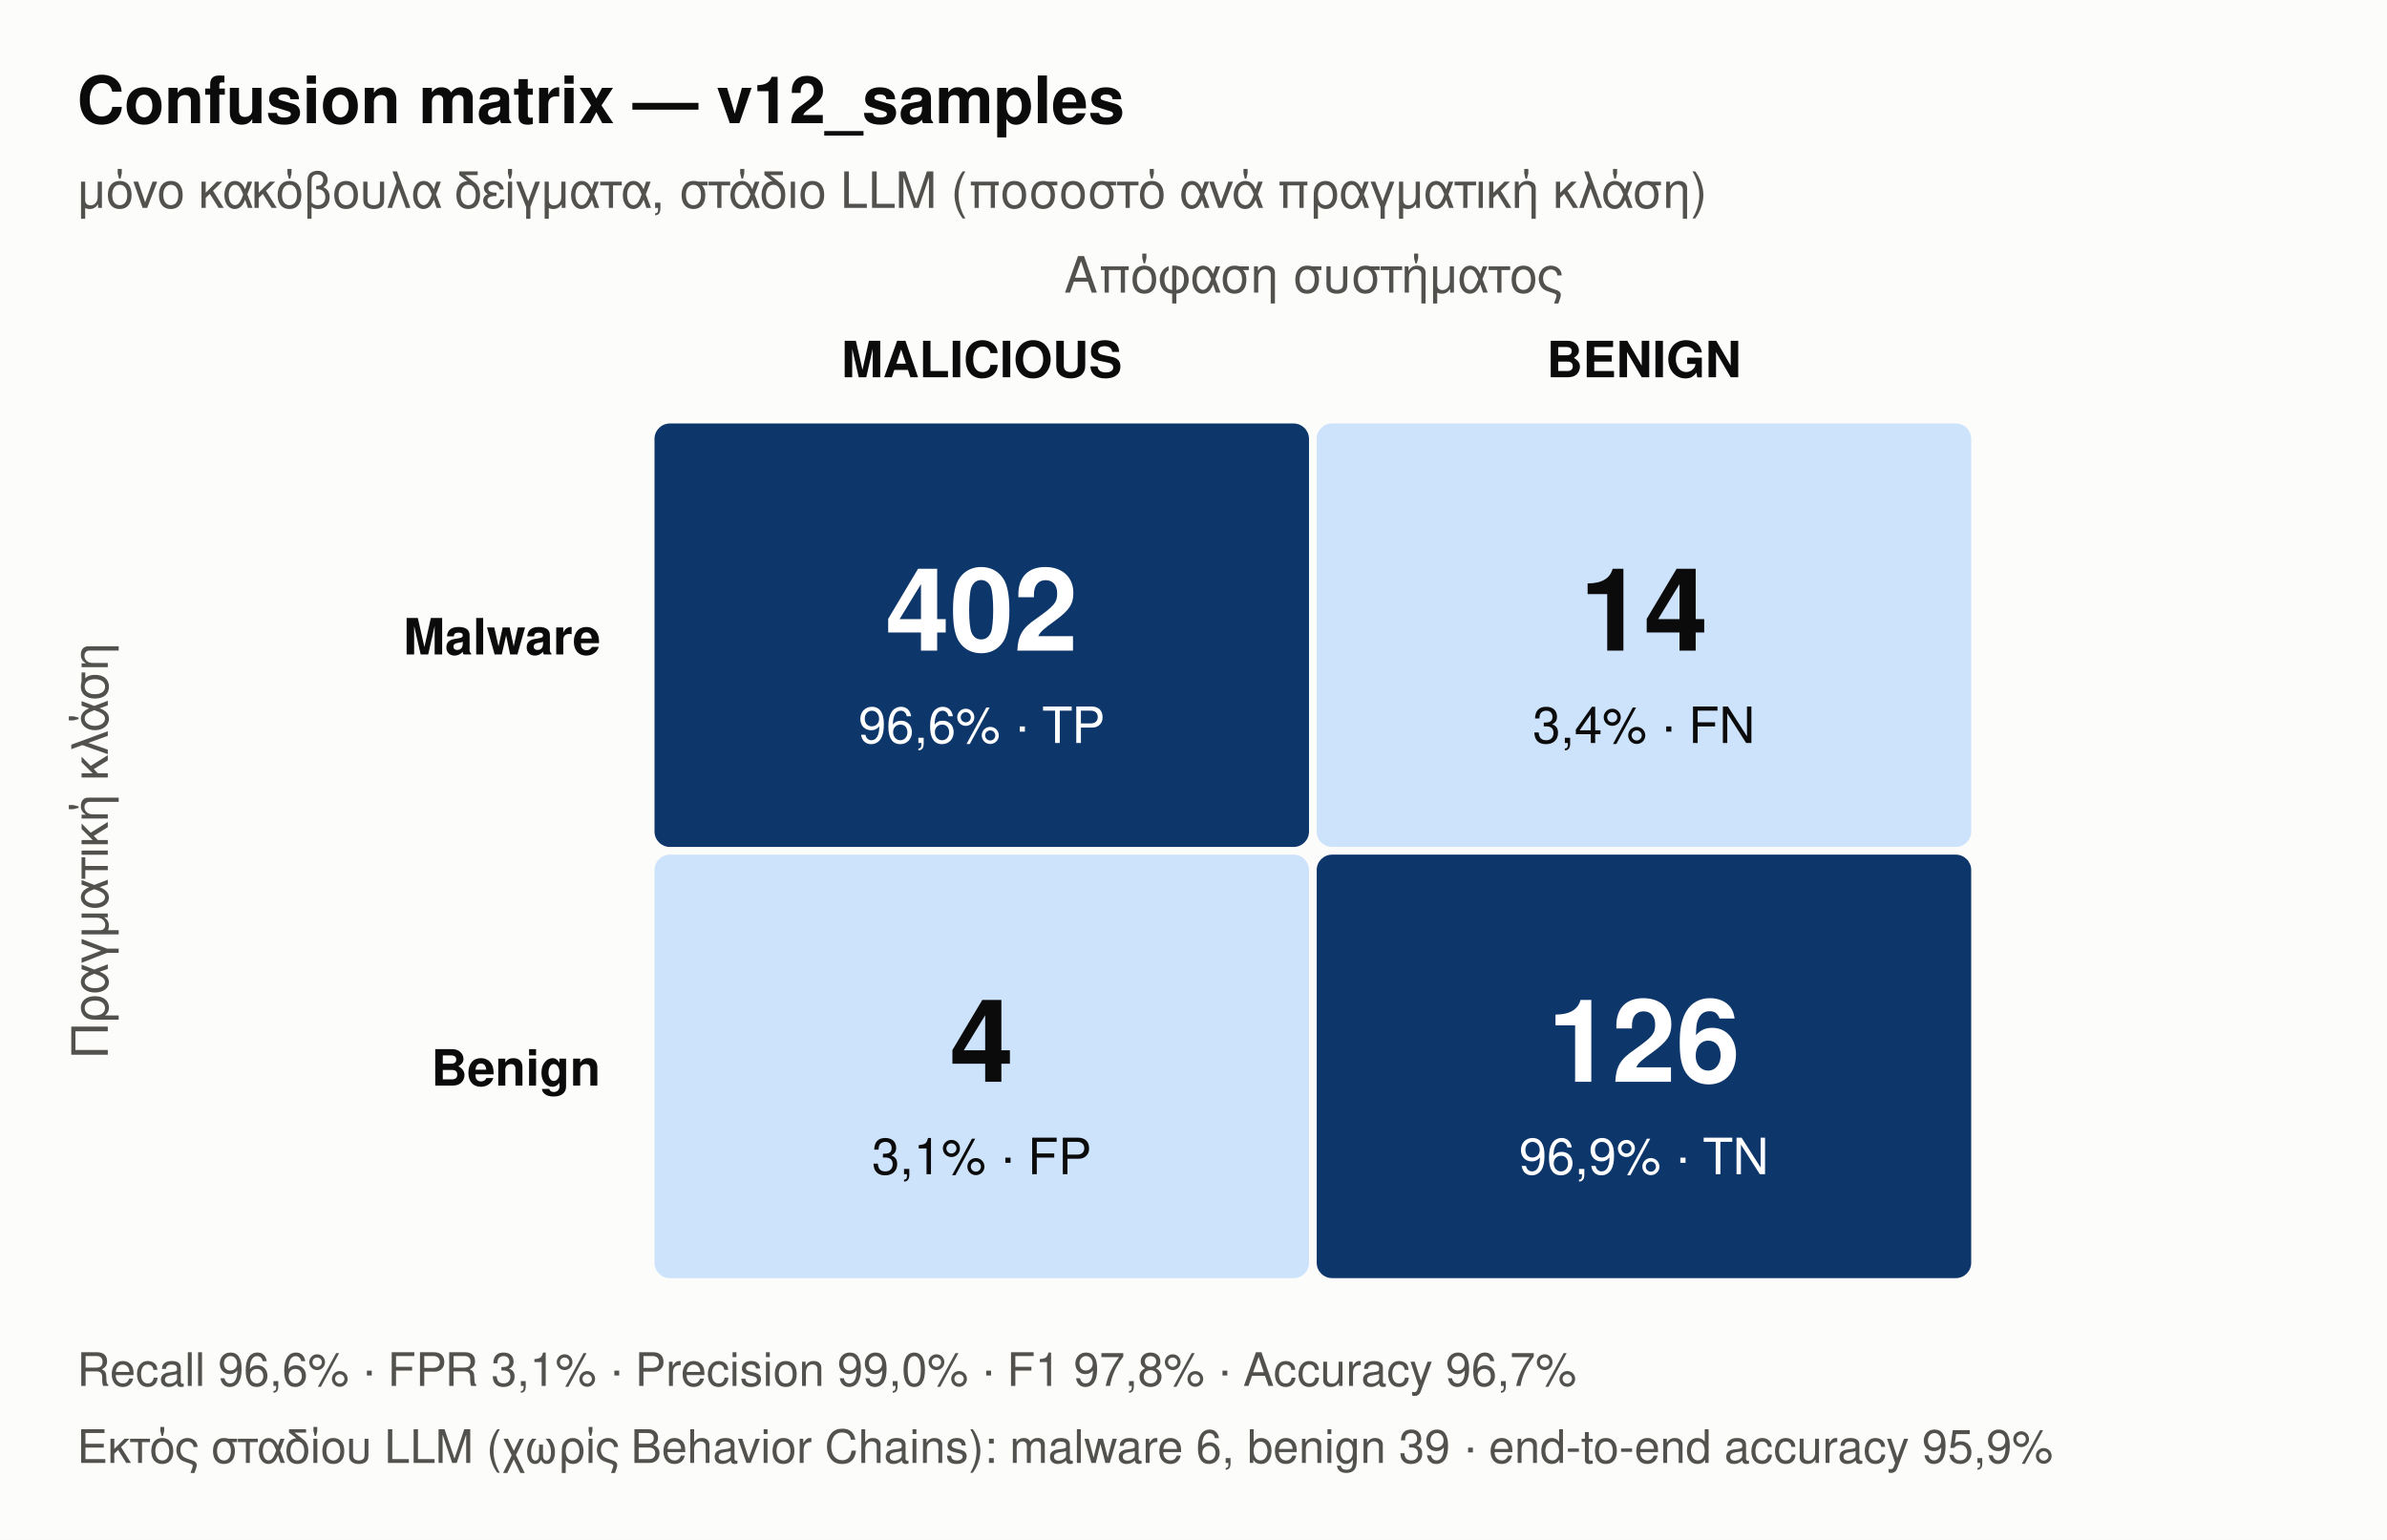
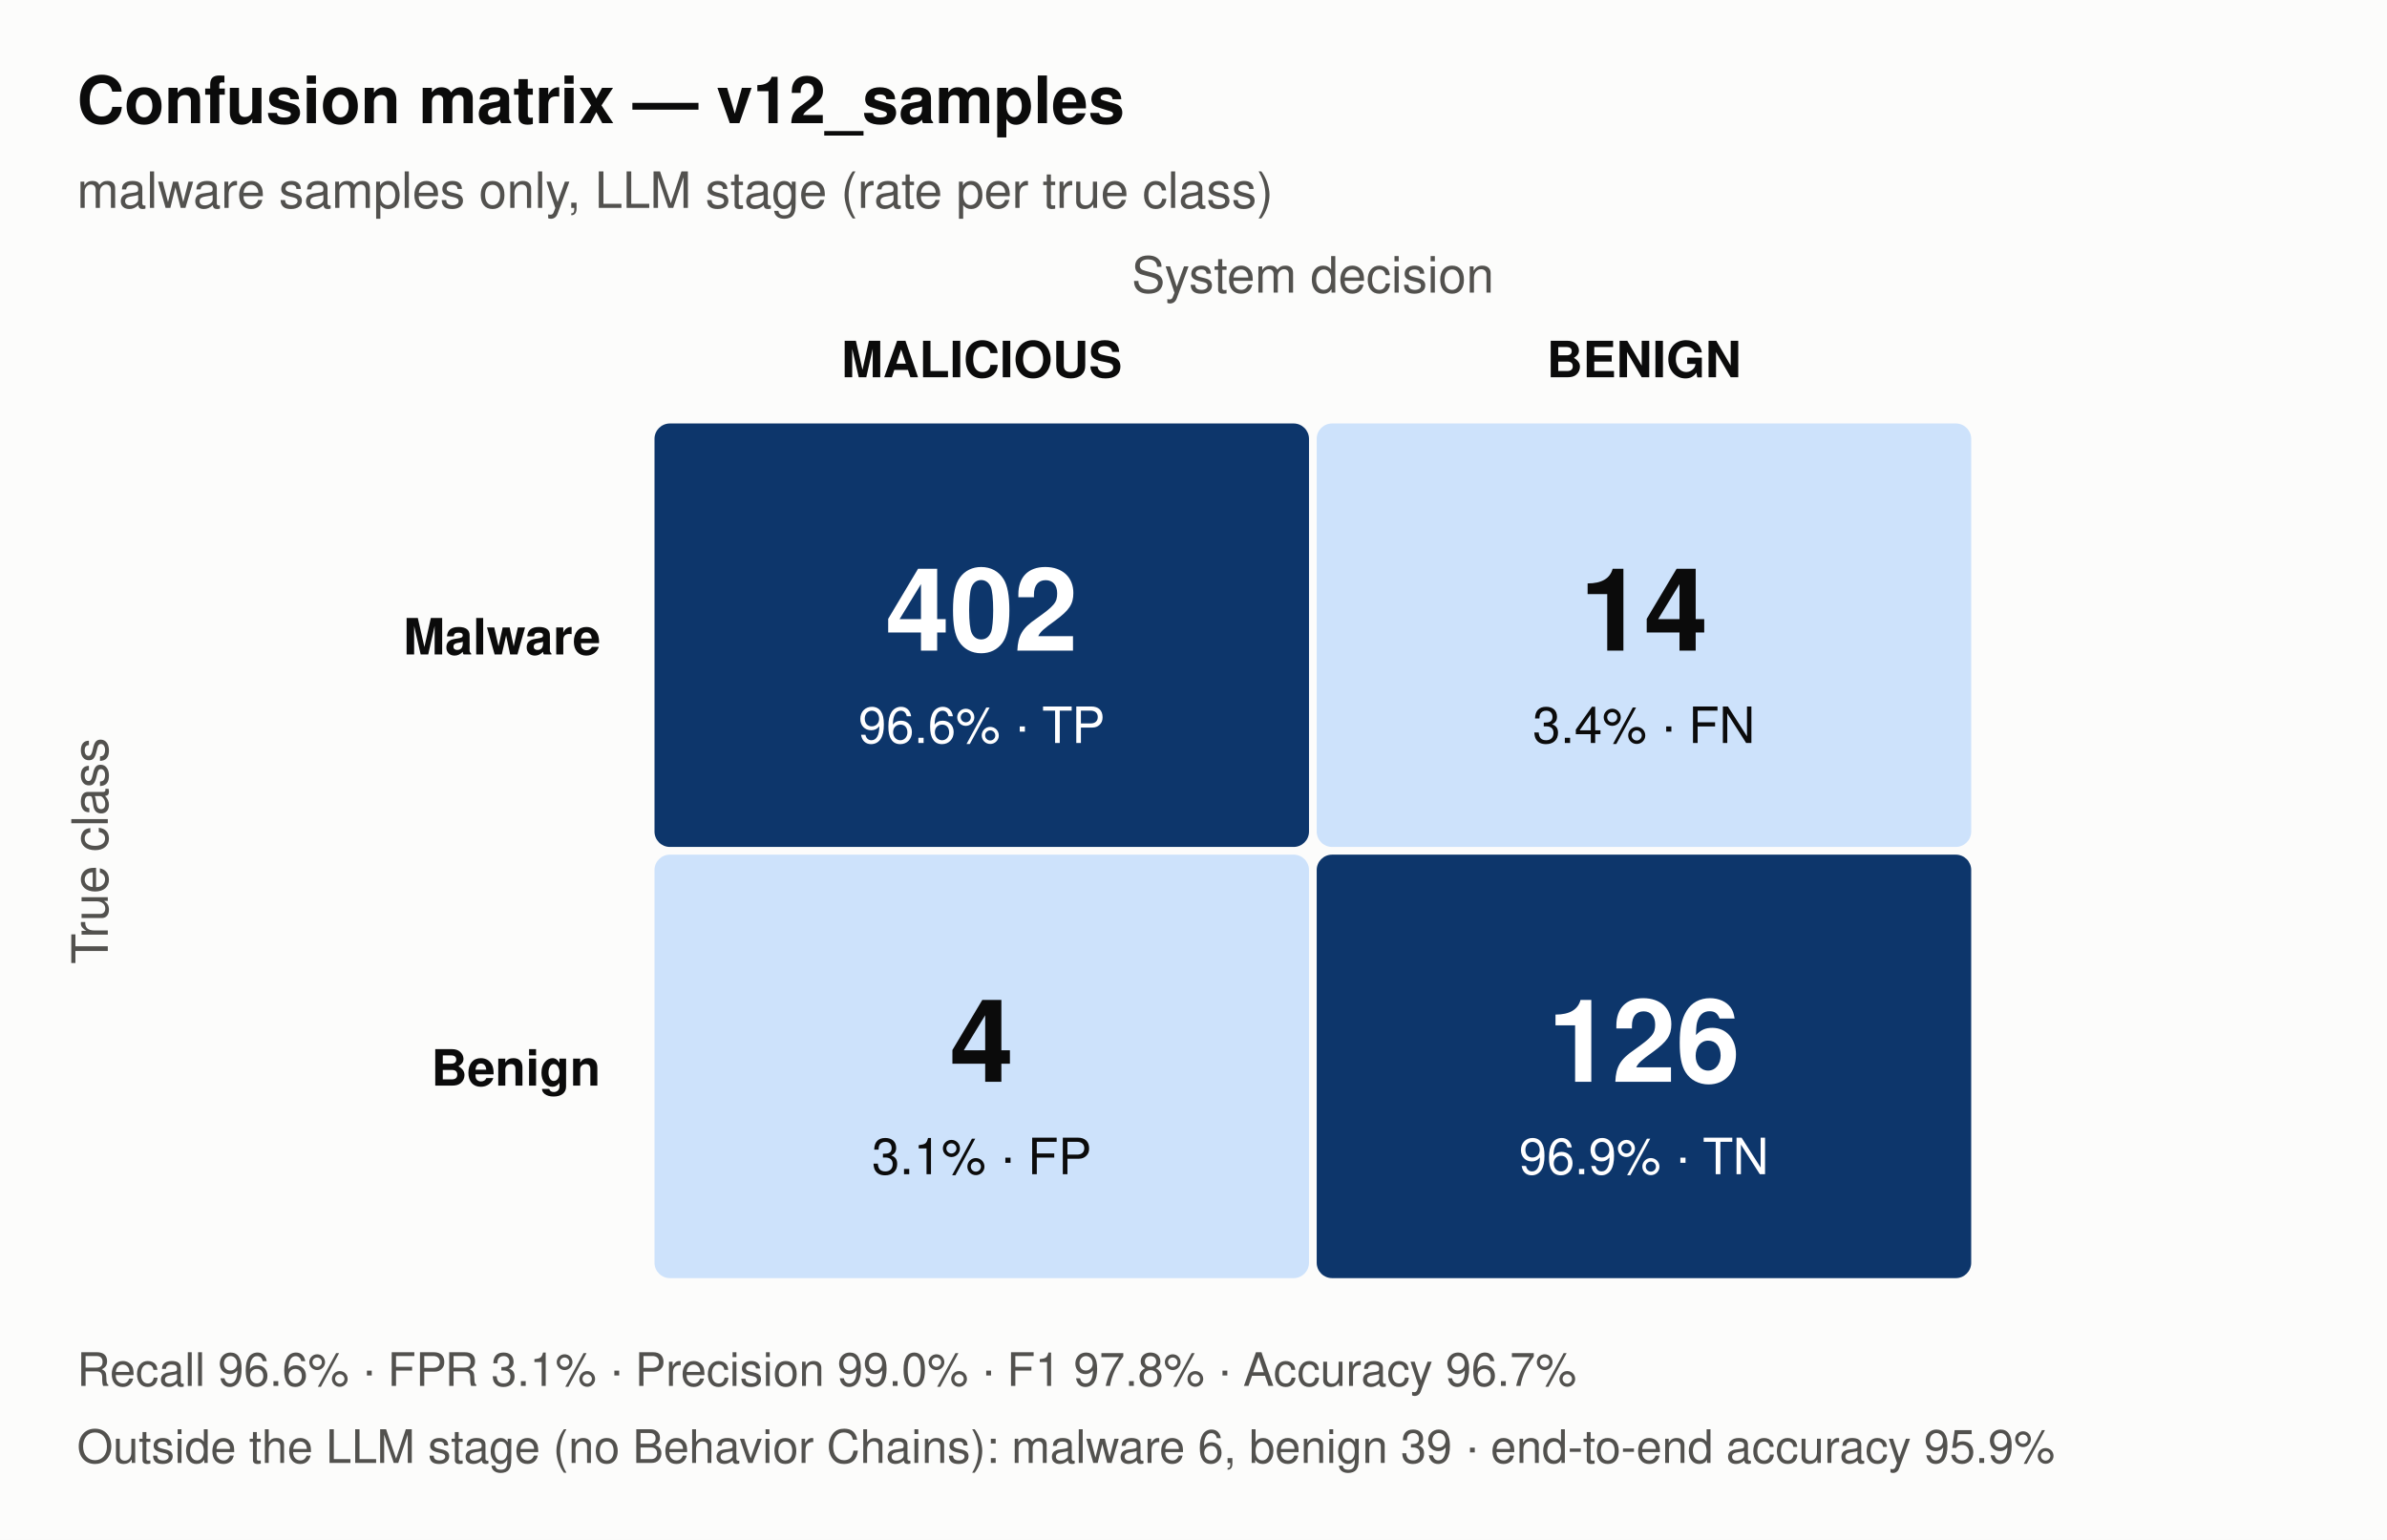
<svg xmlns="http://www.w3.org/2000/svg" viewBox="0 0 620 400" width="620" height="400" font-family="Helvetica, Arial, sans-serif">
  <rect width="620" height="400" fill="#fcfcfb" />
  <text x="20" y="32" font-size="17" font-weight="600" fill="#0b0b0b">Confusion matrix — v12_samples</text>
-   <text x="20" y="54" font-size="13" fill="#52514e">μόνο κακόβουλα δείγματα, στάδιο LLM (ποσοστό ανά πραγματική κλάση)</text>
-   <text x="341.0" y="76" font-size="13" fill="#52514e" text-anchor="middle">Απόφαση συστήματος</text>
+   <text x="20" y="54" font-size="13" fill="#52514e">malware samples only, LLM stage (rate per true class)</text>
+   <text x="341.0" y="76" font-size="13" fill="#52514e" text-anchor="middle">System decision</text>
  <text x="255.0" y="98" font-size="13" font-weight="600" fill="#0b0b0b" text-anchor="middle">MALICIOUS</text>
  <text x="427.0" y="98" font-size="13" font-weight="600" fill="#0b0b0b" text-anchor="middle">BENIGN</text>
-   <text transform="translate(28,221.0) rotate(-90)" font-size="13" fill="#52514e" text-anchor="middle">Πραγματική κλάση</text>
+   <text transform="translate(28,221.0) rotate(-90)" font-size="13" fill="#52514e" text-anchor="middle">True class</text>
  <text x="156" y="170.0" font-size="13" font-weight="600" fill="#0b0b0b" text-anchor="end">Malware</text>
  <g>
    <rect x="170" y="110" width="170" height="110" rx="4" fill="#0d366b" />
    <text x="255.0" y="169.0" font-size="30" font-weight="700" fill="#ffffff" text-anchor="middle">402</text>
-     <text x="255.0" y="193.0" font-size="13" fill="#ffffff" text-anchor="middle">96,6% · TP</text>
+     <text x="255.0" y="193.0" font-size="13" fill="#ffffff" text-anchor="middle">96.6% · TP</text>
  </g>
  <g>
    <rect x="342" y="110" width="170" height="110" rx="4" fill="#cde2fb" />
    <text x="427.0" y="169.0" font-size="30" font-weight="700" fill="#0b0b0b" text-anchor="middle">14</text>
-     <text x="427.0" y="193.0" font-size="13" fill="#0b0b0b" text-anchor="middle">3,4% · FN</text>
+     <text x="427.0" y="193.0" font-size="13" fill="#0b0b0b" text-anchor="middle">3.4% · FN</text>
  </g>
  <text x="156" y="282.0" font-size="13" font-weight="600" fill="#0b0b0b" text-anchor="end">Benign</text>
  <g>
    <rect x="170" y="222" width="170" height="110" rx="4" fill="#cde2fb" />
    <text x="255.0" y="281.0" font-size="30" font-weight="700" fill="#0b0b0b" text-anchor="middle">4</text>
-     <text x="255.0" y="305.0" font-size="13" fill="#0b0b0b" text-anchor="middle">3,1% · FP</text>
+     <text x="255.0" y="305.0" font-size="13" fill="#0b0b0b" text-anchor="middle">3.1% · FP</text>
  </g>
  <g>
    <rect x="342" y="222" width="170" height="110" rx="4" fill="#0d366b" />
    <text x="427.0" y="281.0" font-size="30" font-weight="700" fill="#ffffff" text-anchor="middle">126</text>
-     <text x="427.0" y="305.0" font-size="13" fill="#ffffff" text-anchor="middle">96,9% · TN</text>
+     <text x="427.0" y="305.0" font-size="13" fill="#ffffff" text-anchor="middle">96.9% · TN</text>
  </g>
-   <text x="20" y="360" font-size="12" fill="#52514e">Recall 96,6% · FPR 3,1% · Precision 99,0% · F1 97,8% · Accuracy 96,7%</text>
-   <text x="20" y="380" font-size="12" fill="#52514e">Εκτός σταδίου LLM (χωρίς Behavior Chains): malware 6, benign 39 · end-to-end accuracy 95,9%</text>
+   <text x="20" y="360" font-size="12" fill="#52514e">Recall 96.6% · FPR 3.1% · Precision 99.0% · F1 97.8% · Accuracy 96.7%</text>
+   <text x="20" y="380" font-size="12" fill="#52514e">Outside the LLM stage (no Behavior Chains): malware 6, benign 39 · end-to-end accuracy 95.9%</text>
</svg>
